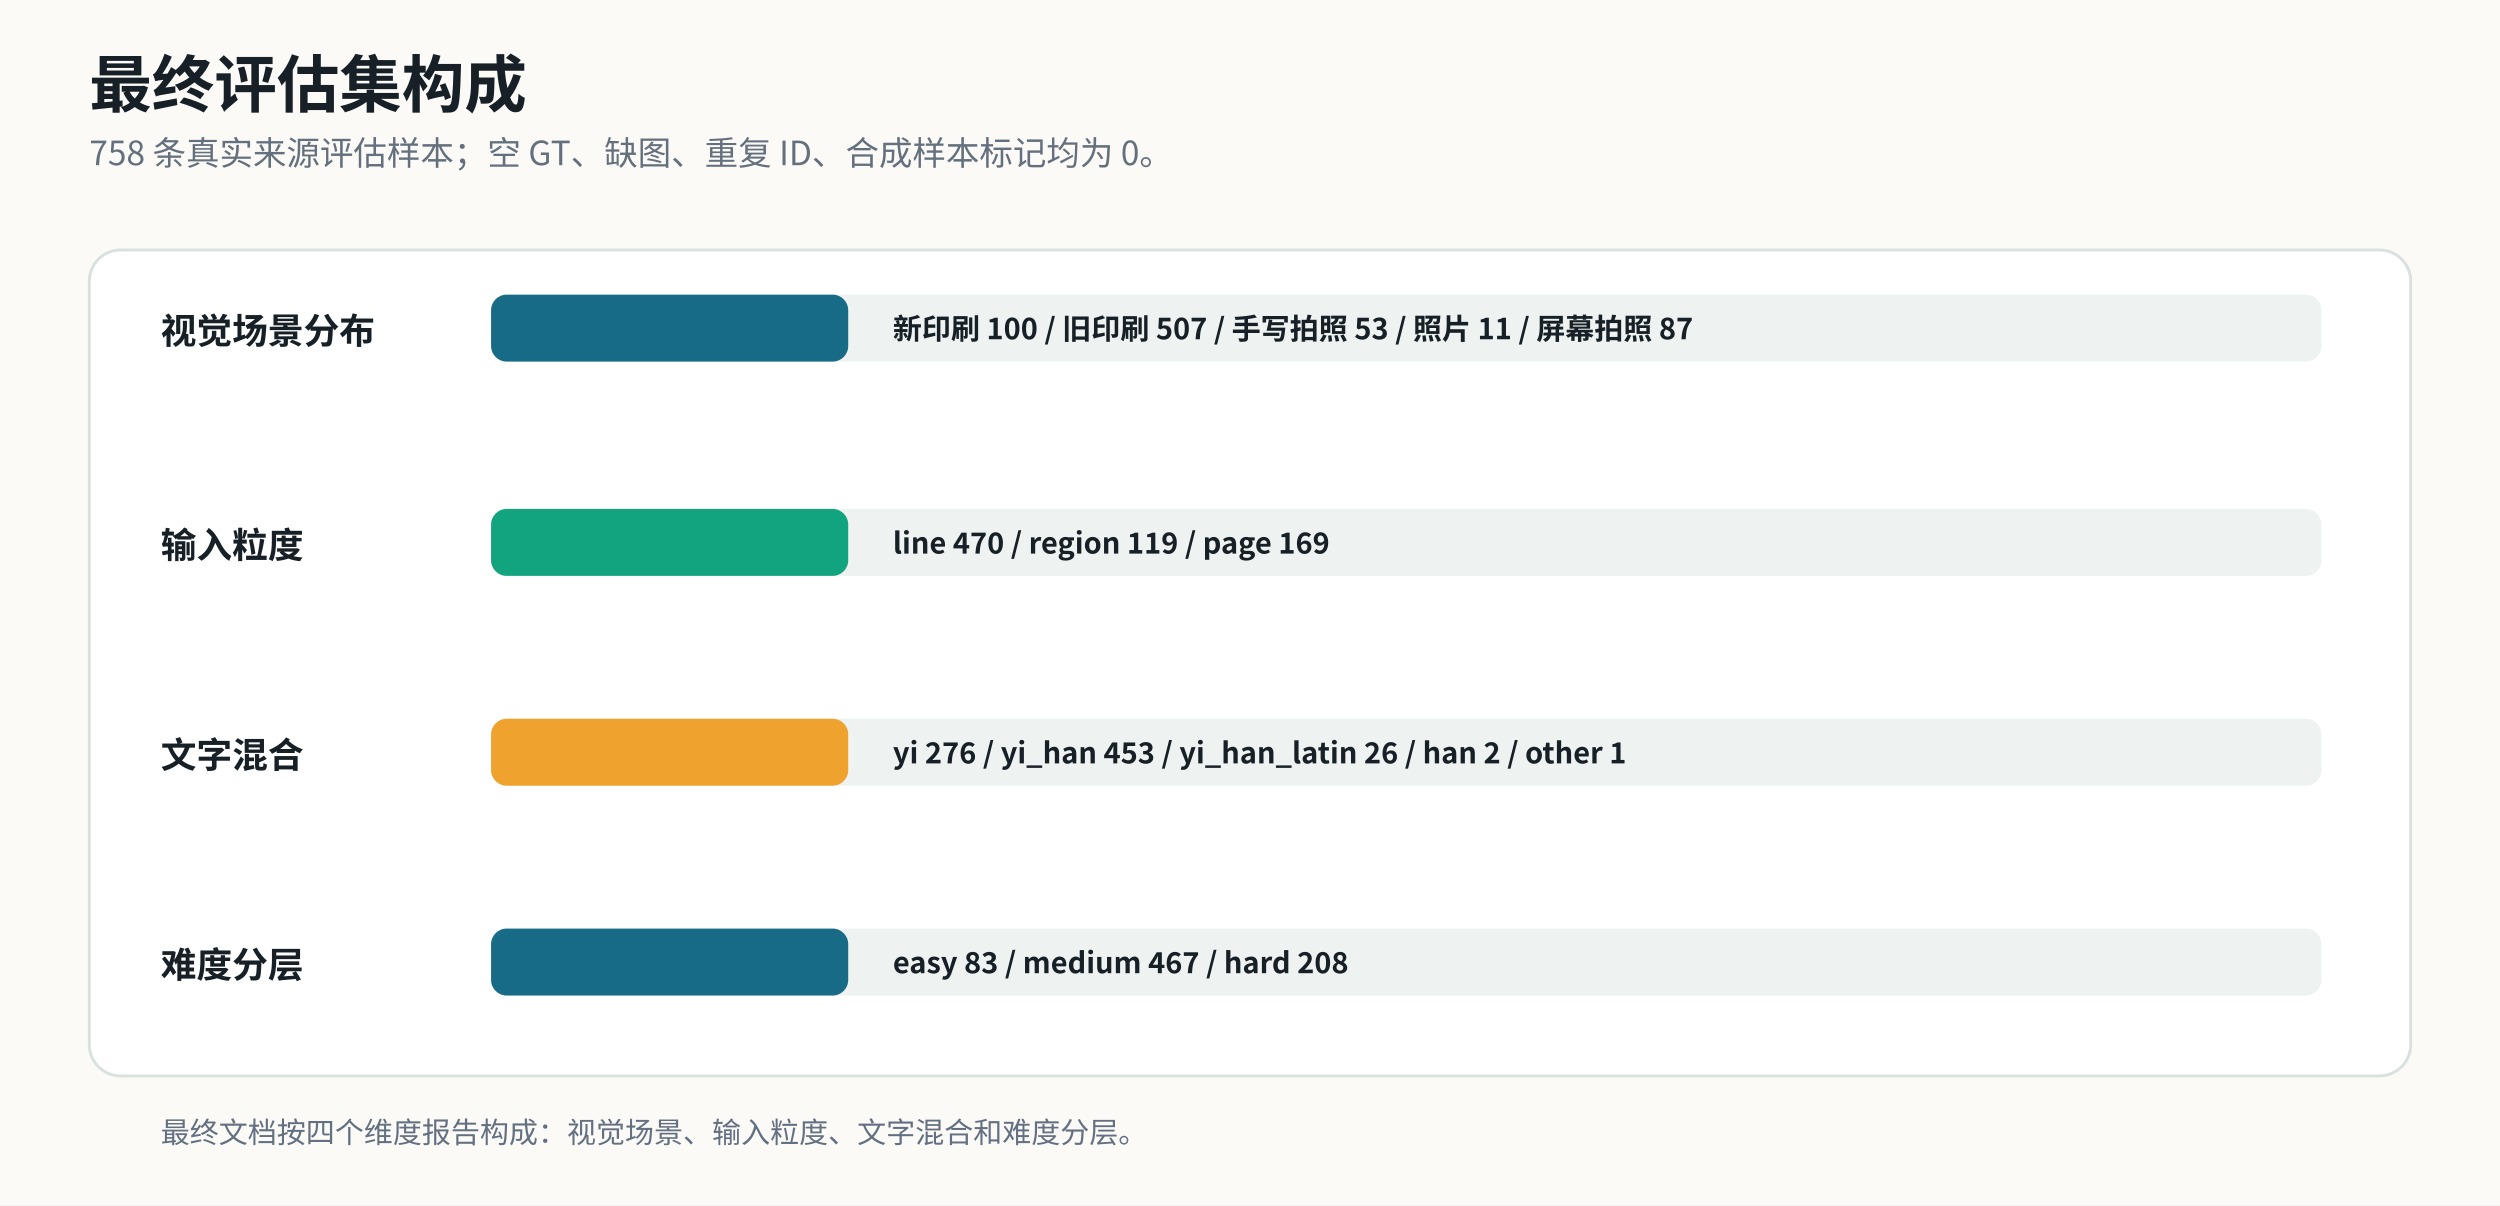
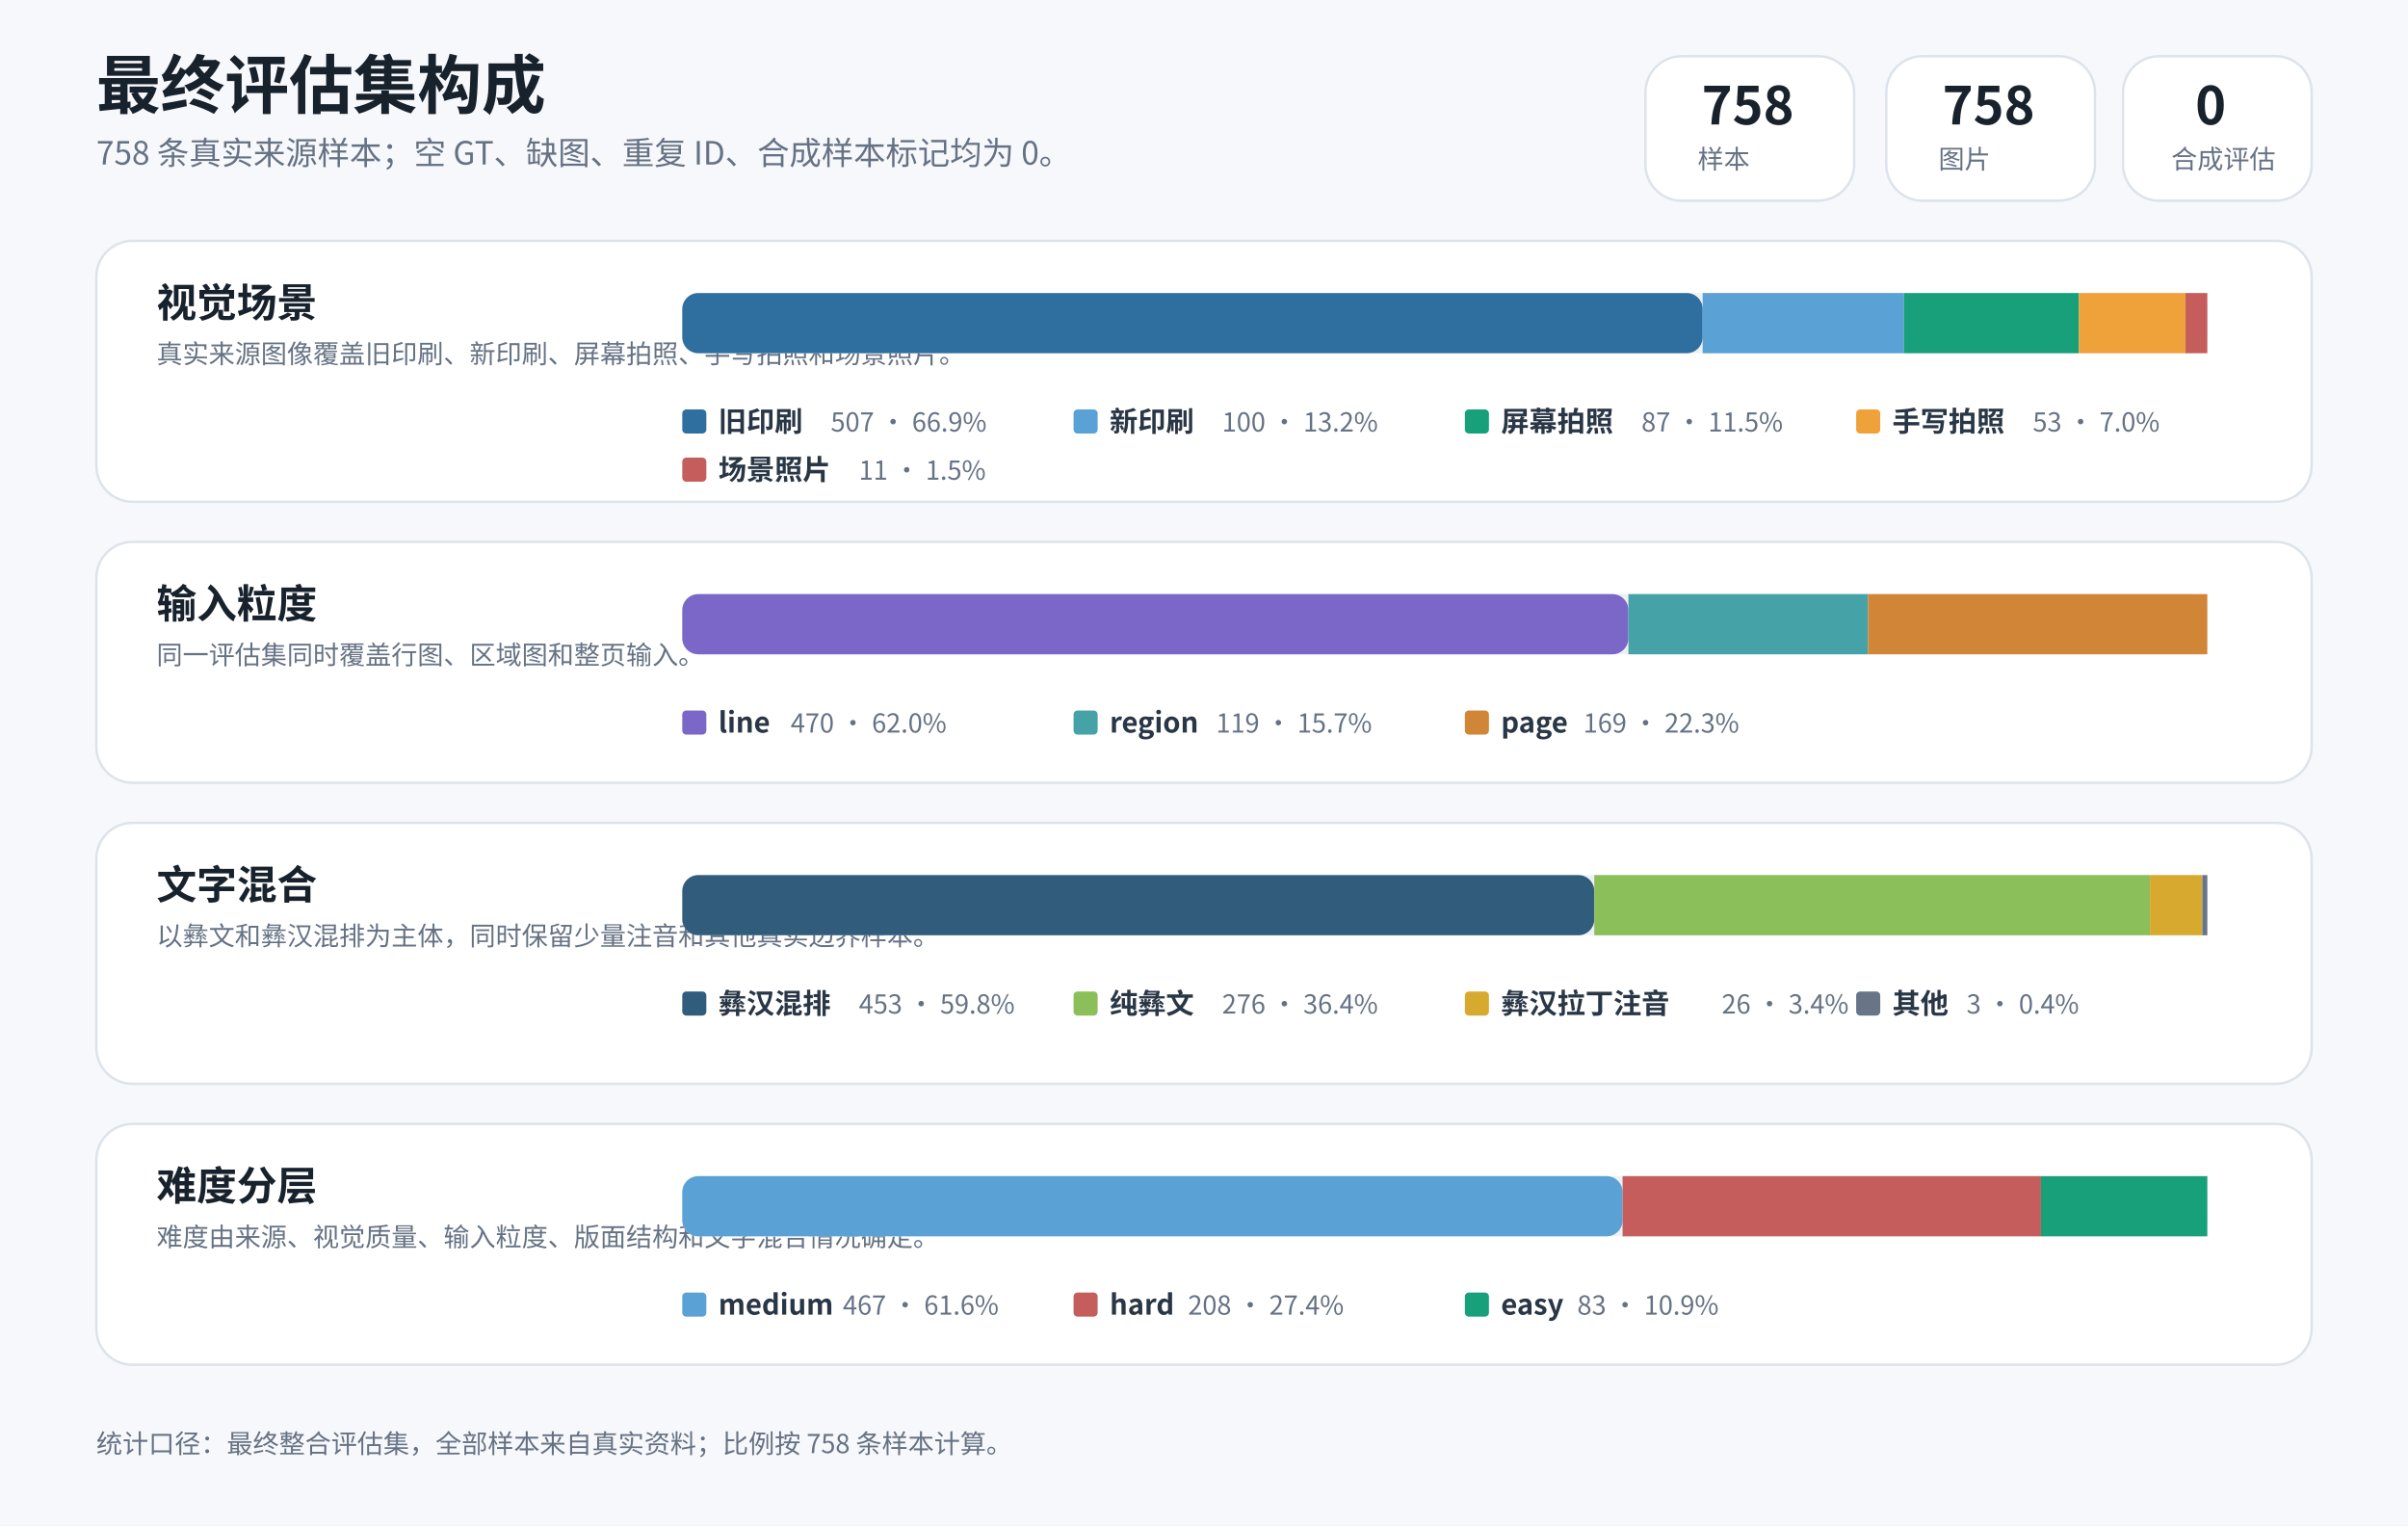
- <svg xmlns="http://www.w3.org/2000/svg" width="1120" height="540" viewBox="0 0 1120 540" role="img" aria-labelledby="title desc">
+ <svg xmlns="http://www.w3.org/2000/svg" width="1200" height="760" viewBox="0 0 1200 760" role="img" aria-labelledby="title desc">
  <style>
    text{font-family:-apple-system,BlinkMacSystemFont,"Segoe UI","Noto Sans CJK SC","PingFang SC","Microsoft YaHei",Arial,sans-serif}
-     .bg{fill:#fbfaf7}.title{font-size:28px;font-weight:780;fill:#172026}.sub{font-size:15px;fill:#64707d}
-     .panel{fill:#fff;stroke:#d9e1de;stroke-width:1.3;rx:14}.label{font-size:16px;font-weight:760;fill:#172026}
-     .note{font-size:13px;fill:#637081}.small{font-size:13px;fill:#172026;font-weight:760}.muted{fill:#eef3f1}.accent{fill:#176b87}.accent2{fill:#12a37f}.accent3{fill:#f0a22e}
+     .bg{fill:#f7f8fb}
+     .ink{fill:#18222d}
+     .muted{fill:#657284}
+     .title{font-size:32px;font-weight:780}
+     .sub{font-size:16px}
+     .panel{fill:#fff;stroke:#dce3ea;stroke-width:1.2;rx:18}
+     .row-title{font-size:20px;font-weight:760;fill:#18222d}
+     .row-note{font-size:13px;fill:#657284}
+     .bar-bg{fill:#edf1f5}
+     .legend{font-size:14px;fill:#293645;font-weight:650}
+     .count{font-size:13px;fill:#657284}
+     .metric{font-size:26px;font-weight:800;fill:#18222d}
+     .metric-label{font-size:13px;fill:#657284}
+     .c1{fill:#2f6f9f}.c2{fill:#5aa1d6}.c3{fill:#18a07b}.c4{fill:#f0a23a}.c5{fill:#c65d5d}
+     .c6{fill:#7a67c7}.c7{fill:#45a3a8}.c8{fill:#d18637}
+     .c9{fill:#315c7c}.c10{fill:#8bbf5a}.c11{fill:#d7aa2f}.c12{fill:#9a6a4f}.c13{fill:#687587}
  </style>
-   <rect class="bg" width="1120" height="540" />
-   <text class="title" x="40" y="48">最终评估集构成</text>
-   <text class="sub" x="40" y="74">758 条真实来源评估样本；空 GT、缺图、重复 ID、合成样本标记均为 0。</text>
-   <rect class="panel" x="40" y="112" width="1040" height="370" />
-   <text class="label" x="72" y="154">视觉场景分布</text>
-   <rect class="muted" x="220" y="132" width="820" height="30" rx="7" />
-   <rect class="accent" x="220" y="132" width="160" height="30" rx="7" />
-   <text class="small" x="400" y="152">新印刷 100 / 旧印刷 507 / 手写拍照 53 / 照片 11 / 屏幕拍照 87</text>
-   <text class="label" x="72" y="250">输入粒度</text>
-   <rect class="muted" x="220" y="228" width="820" height="30" rx="7" />
-   <rect class="accent2" x="220" y="228" width="160" height="30" rx="7" />
-   <text class="small" x="400" y="248">line 470 / region 119 / page 169</text>
-   <text class="label" x="72" y="344">文字混合</text>
-   <rect class="muted" x="220" y="322" width="820" height="30" rx="7" />
-   <rect class="accent3" x="220" y="322" width="160" height="30" rx="7" />
-   <text class="small" x="400" y="342">yi 276 / yi_han 453 / yi_han_latin 26 / han 2 / other 1</text>
-   <text class="label" x="72" y="438">难度分层</text>
-   <rect class="muted" x="220" y="416" width="820" height="30" rx="7" />
-   <rect class="accent" x="220" y="416" width="160" height="30" rx="7" />
-   <text class="small" x="400" y="436">easy 83 / medium 467 / hard 208</text>
-   <text class="note" x="72" y="512">最终文档按四个维度报告构成：视觉场景、输入粒度、文字混合和难度分层。</text>
+   <rect class="bg" width="1200" height="760" />
+   <text id="title-text" class="title ink" x="48" y="54">最终评估集构成</text>
+   <text class="sub muted" x="48" y="82">758 条真实来源样本；空 GT、缺图、重复 ID、合成样本标记均为 0。</text>
+   <rect class="panel" x="820" y="28" width="104" height="72" />
+   <text class="metric" x="848" y="62">758</text>
+   <text class="metric-label" x="846" y="84">样本</text>
+   <rect class="panel" x="940" y="28" width="104" height="72" />
+   <text class="metric" x="968" y="62">758</text>
+   <text class="metric-label" x="966" y="84">图片</text>
+   <rect class="panel" x="1058" y="28" width="94" height="72" />
+   <text class="metric" x="1094" y="62">0</text>
+   <text class="metric-label" x="1082" y="84">合成评估</text>
+   <rect class="panel" x="48" y="120" width="1104" height="130" />
+   <text class="row-title" x="78" y="158">视觉场景</text>
+   <text class="row-note" x="78" y="181">真实来源图像覆盖旧印刷、新印刷、屏幕拍照、手写拍照和场景照片。</text>
+   <rect class="bar-bg" x="340" y="146" width="760" height="30" rx="8" />
+   <rect class="c1" x="340" y="146" width="508.5" height="30" rx="8" />
+   <rect class="c2" x="848.5" y="146" width="100.3" height="30" />
+   <rect class="c3" x="948.8" y="146" width="87.2" height="30" />
+   <rect class="c4" x="1036" y="146" width="53.1" height="30" />
+   <rect class="c5" x="1089.1" y="146" width="10.9" height="30" />
+   <rect class="c1" x="340" y="204" width="12" height="12" rx="2" />
+   <text class="legend" x="358" y="215">旧印刷</text>
+   <text class="count" x="414" y="215">507 · 66.9%</text>
+   <rect class="c2" x="535" y="204" width="12" height="12" rx="2" />
+   <text class="legend" x="553" y="215">新印刷</text>
+   <text class="count" x="609" y="215">100 · 13.2%</text>
+   <rect class="c3" x="730" y="204" width="12" height="12" rx="2" />
+   <text class="legend" x="748" y="215">屏幕拍照</text>
+   <text class="count" x="818" y="215">87 · 11.5%</text>
+   <rect class="c4" x="925" y="204" width="12" height="12" rx="2" />
+   <text class="legend" x="943" y="215">手写拍照</text>
+   <text class="count" x="1013" y="215">53 · 7.0%</text>
+   <rect class="c5" x="340" y="228" width="12" height="12" rx="2" />
+   <text class="legend" x="358" y="239">场景照片</text>
+   <text class="count" x="428" y="239">11 · 1.5%</text>
+   <rect class="panel" x="48" y="270" width="1104" height="120" />
+   <text class="row-title" x="78" y="308">输入粒度</text>
+   <text class="row-note" x="78" y="331">同一评估集同时覆盖行图、区域图和整页输入。</text>
+   <rect class="bar-bg" x="340" y="296" width="760" height="30" rx="8" />
+   <rect class="c6" x="340" y="296" width="471.5" height="30" rx="8" />
+   <rect class="c7" x="811.5" y="296" width="119.4" height="30" />
+   <rect class="c8" x="930.9" y="296" width="169.1" height="30" />
+   <rect class="c6" x="340" y="354" width="12" height="12" rx="2" />
+   <text class="legend" x="358" y="365">line</text>
+   <text class="count" x="394" y="365">470 · 62.0%</text>
+   <rect class="c7" x="535" y="354" width="12" height="12" rx="2" />
+   <text class="legend" x="553" y="365">region</text>
+   <text class="count" x="606" y="365">119 · 15.7%</text>
+   <rect class="c8" x="730" y="354" width="12" height="12" rx="2" />
+   <text class="legend" x="748" y="365">page</text>
+   <text class="count" x="789" y="365">169 · 22.3%</text>
+   <rect class="panel" x="48" y="410" width="1104" height="130" />
+   <text class="row-title" x="78" y="448">文字混合</text>
+   <text class="row-note" x="78" y="471">以彝文和彝汉混排为主体，同时保留少量注音和其他真实边界样本。</text>
+   <rect class="bar-bg" x="340" y="436" width="760" height="30" rx="8" />
+   <rect class="c9" x="340" y="436" width="454.5" height="30" rx="8" />
+   <rect class="c10" x="794.5" y="436" width="276.9" height="30" />
+   <rect class="c11" x="1071.4" y="436" width="26.1" height="30" />
+   <rect class="c13" x="1097.5" y="436" width="2.5" height="30" />
+   <rect class="c9" x="340" y="494" width="12" height="12" rx="2" />
+   <text class="legend" x="358" y="505">彝汉混排</text>
+   <text class="count" x="428" y="505">453 · 59.8%</text>
+   <rect class="c10" x="535" y="494" width="12" height="12" rx="2" />
+   <text class="legend" x="553" y="505">纯彝文</text>
+   <text class="count" x="609" y="505">276 · 36.4%</text>
+   <rect class="c11" x="730" y="494" width="12" height="12" rx="2" />
+   <text class="legend" x="748" y="505">彝汉拉丁注音</text>
+   <text class="count" x="858" y="505">26 · 3.4%</text>
+   <rect class="c13" x="925" y="494" width="12" height="12" rx="2" />
+   <text class="legend" x="943" y="505">其他</text>
+   <text class="count" x="980" y="505">3 · 0.4%</text>
+   <rect class="panel" x="48" y="560" width="1104" height="120" />
+   <text class="row-title" x="78" y="598">难度分层</text>
+   <text class="row-note" x="78" y="621">难度由来源、视觉质量、输入粒度、版面结构和文字混合情况确定。</text>
+   <rect class="bar-bg" x="340" y="586" width="760" height="30" rx="8" />
+   <rect class="c2" x="340" y="586" width="468.6" height="30" rx="8" />
+   <rect class="c5" x="808.6" y="586" width="208.5" height="30" />
+   <rect class="c3" x="1017.1" y="586" width="82.9" height="30" />
+   <rect class="c2" x="340" y="644" width="12" height="12" rx="2" />
+   <text class="legend" x="358" y="655">medium</text>
+   <text class="count" x="420" y="655">467 · 61.6%</text>
+   <rect class="c5" x="535" y="644" width="12" height="12" rx="2" />
+   <text class="legend" x="553" y="655">hard</text>
+   <text class="count" x="592" y="655">208 · 27.4%</text>
+   <rect class="c3" x="730" y="644" width="12" height="12" rx="2" />
+   <text class="legend" x="748" y="655">easy</text>
+   <text class="count" x="786" y="655">83 · 10.9%</text>
+   <text class="row-note" x="48" y="724">统计口径：最终整合评估集，全部样本来自真实资料；比例按 758 条样本计算。</text>
</svg>
